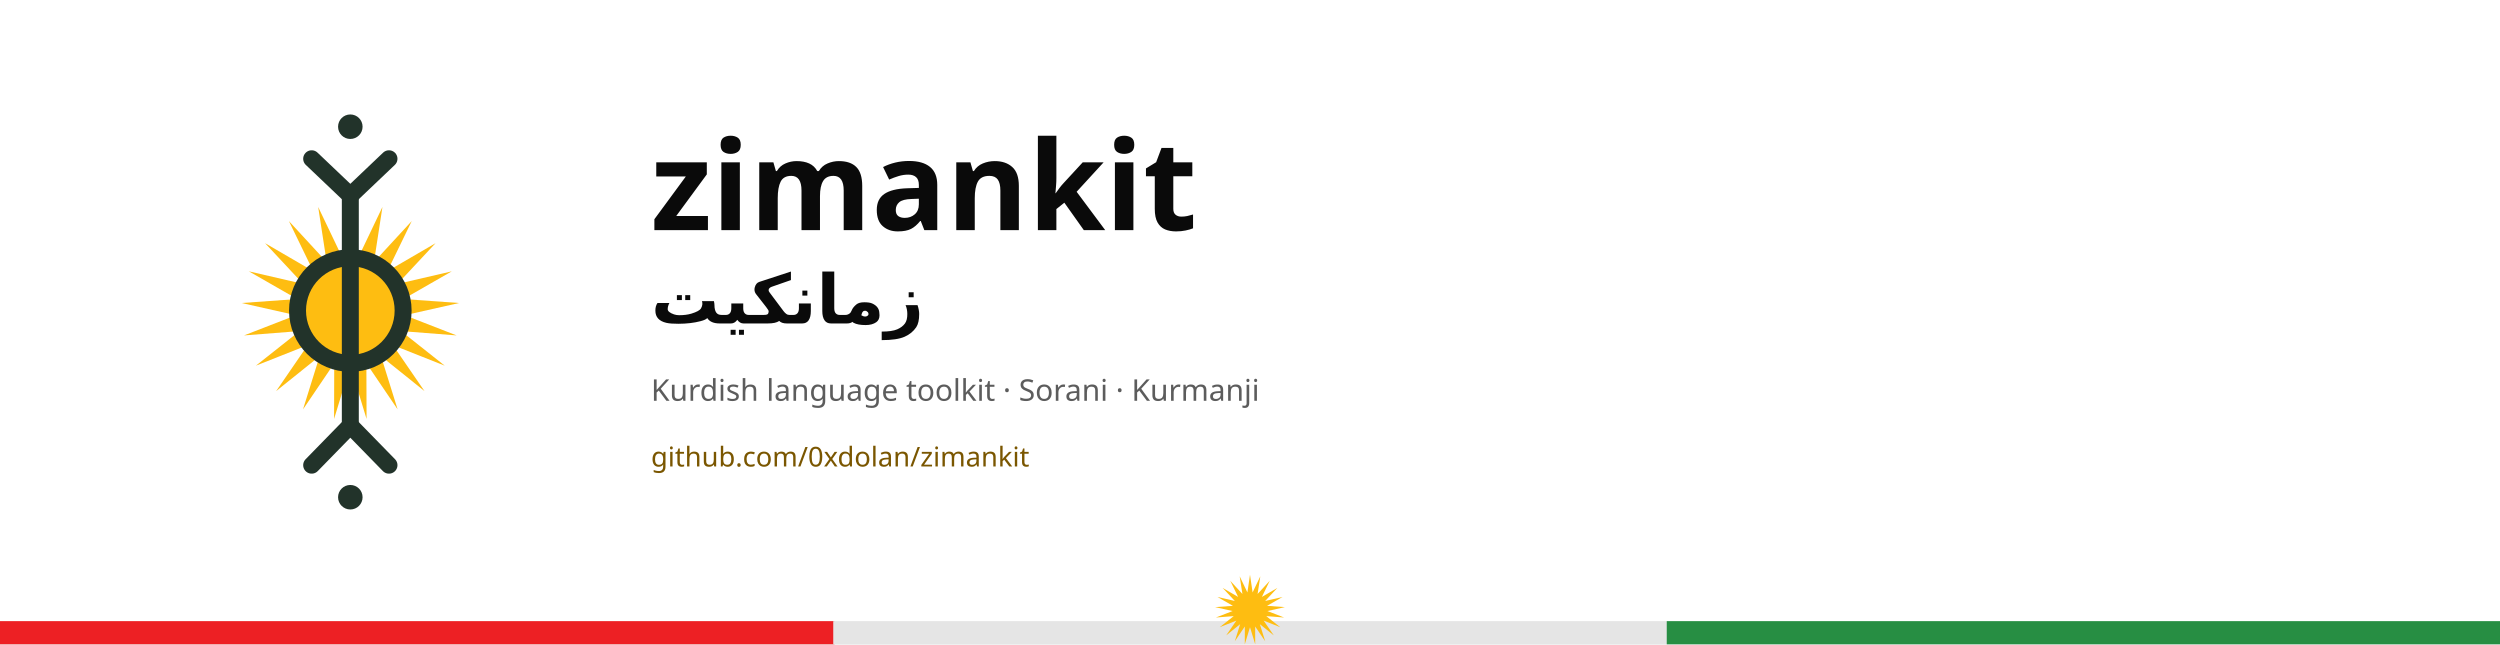
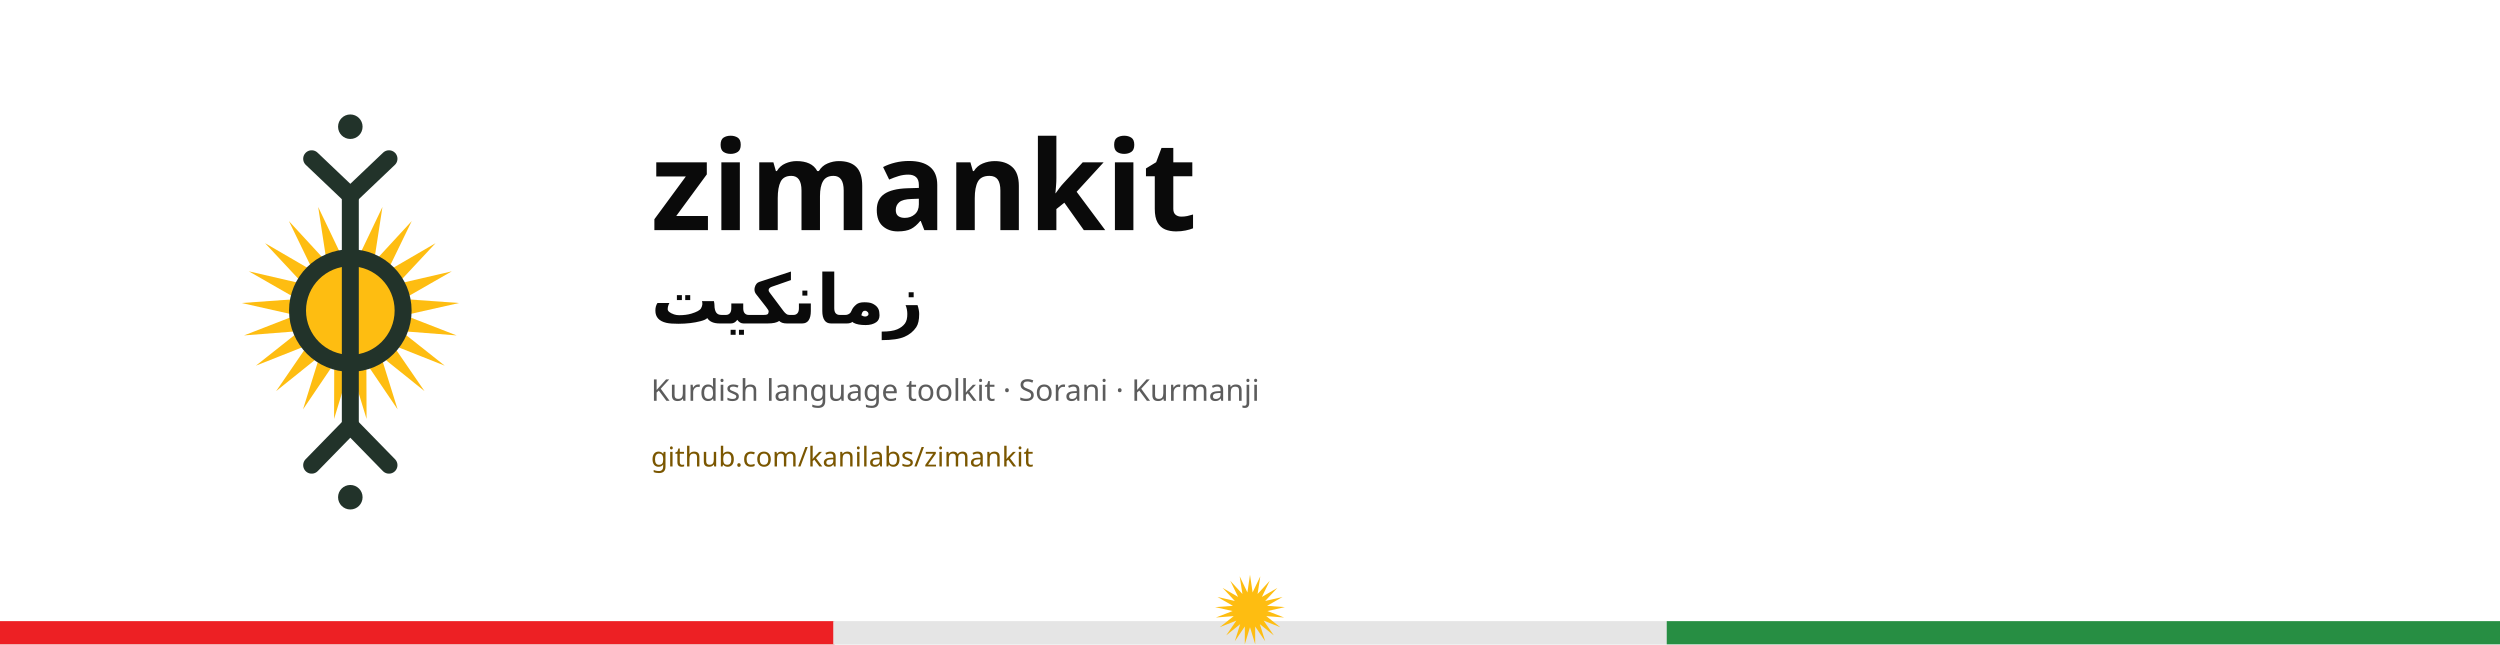
<svg xmlns="http://www.w3.org/2000/svg" width="970" height="250" viewBox="0 0 970 250">
  <rect width="970" height="250" fill="#FFFFFF" />
  <g transform="translate(42.28 26.85) scale(0.1829)">
    <path fill="#FEBD11" transform="translate(-178.00 52.00) scale(1.5333)" d="M450 150l11.24 76.264 33.222-69.563-11.738 76.19 52.249-56.68-33.674 69.344 66.634-38.761-52.616 56.338 75.098-17.399-66.885 38.327 76.89 5.51-75.21 16.909 71.85 27.929-76.852-6.011 60.425 47.867-71.666-28.397 43.632 63.55-60.113-48.259 22.962 73.589-43.217-63.834.25 77.087L450 376.264 427.518 450l.251-77.087-43.217 63.834 22.962-73.589-60.113 48.26 43.632-63.551-71.666 28.397 60.425-47.867-76.852 6.011 71.85-27.93-75.21-16.908 76.89-5.51-66.885-38.327 75.098 17.399-52.616-56.338 66.634 38.76-33.674-69.343 52.249 56.68-11.738-76.19 33.221 69.563z" />
    <g fill="none" stroke="#22332A" stroke-width="36" stroke-linecap="round" stroke-linejoin="round">
      <path d="M430 190 L512 268 L594 190" />
      <path d="M512 268 V756" />
      <path d="M430 840 L512 756 L594 840" />
      <circle cx="512" cy="512" r="112" />
    </g>
    <g fill="#22332A">
      <circle cx="512" cy="122" r="26" />
      <circle cx="512" cy="908" r="26" />
    </g>
  </g>
  <text x="252.6" y="89.3" font-family="Manrope" font-weight="600" font-size="48.2" fill="#0A0A0A" text-anchor="start">zimankit</text>
  <text x="252.6" y="125.5" font-family="Sahel" font-weight="600" font-size="26.5" fill="#0A0A0A" text-anchor="start">زمانکیت</text>
  <text x="252.6" y="155.5" font-family="Manrope" font-weight="400" font-size="11.6" fill="#5C5C5C" text-anchor="start">Kurdish language toolkit · Sorani · Kurmanji</text>
-   <text x="252.6" y="181.0" font-family="Manrope" font-weight="500" font-size="10.6" fill="#7A5600" text-anchor="start">github.com/0xdolan/zimankit</text>
+   <text x="252.6" y="181.0" font-family="Manrope" font-weight="500" font-size="10.6" fill="#7A5600" text-anchor="start">github.com/kanilabs/zimankit</text>
  <rect x="0.0" y="241.0" width="323.8" height="9.0" fill="#ED2024" />
  <rect x="323.3" y="241.0" width="323.8" height="9.0" fill="#E5E5E5" />
  <rect x="646.7" y="241.0" width="323.8" height="9.0" fill="#278E43" />
  <path fill="#FEBD11" transform="translate(444.50 209.50) scale(0.09)" d="M450 150l11.24 76.264 33.222-69.563-11.738 76.19 52.249-56.68-33.674 69.344 66.634-38.761-52.616 56.338 75.098-17.399-66.885 38.327 76.89 5.51-75.21 16.909 71.85 27.929-76.852-6.011 60.425 47.867-71.666-28.397 43.632 63.55-60.113-48.259 22.962 73.589-43.217-63.834.25 77.087L450 376.264 427.518 450l.251-77.087-43.217 63.834 22.962-73.589-60.113 48.26 43.632-63.551-71.666 28.397 60.425-47.867-76.852 6.011 71.85-27.93-75.21-16.908 76.89-5.51-66.885-38.327 75.098 17.399-52.616-56.338 66.634 38.76-33.674-69.343 52.249 56.68-11.738-76.19 33.221 69.563z" />
</svg>
